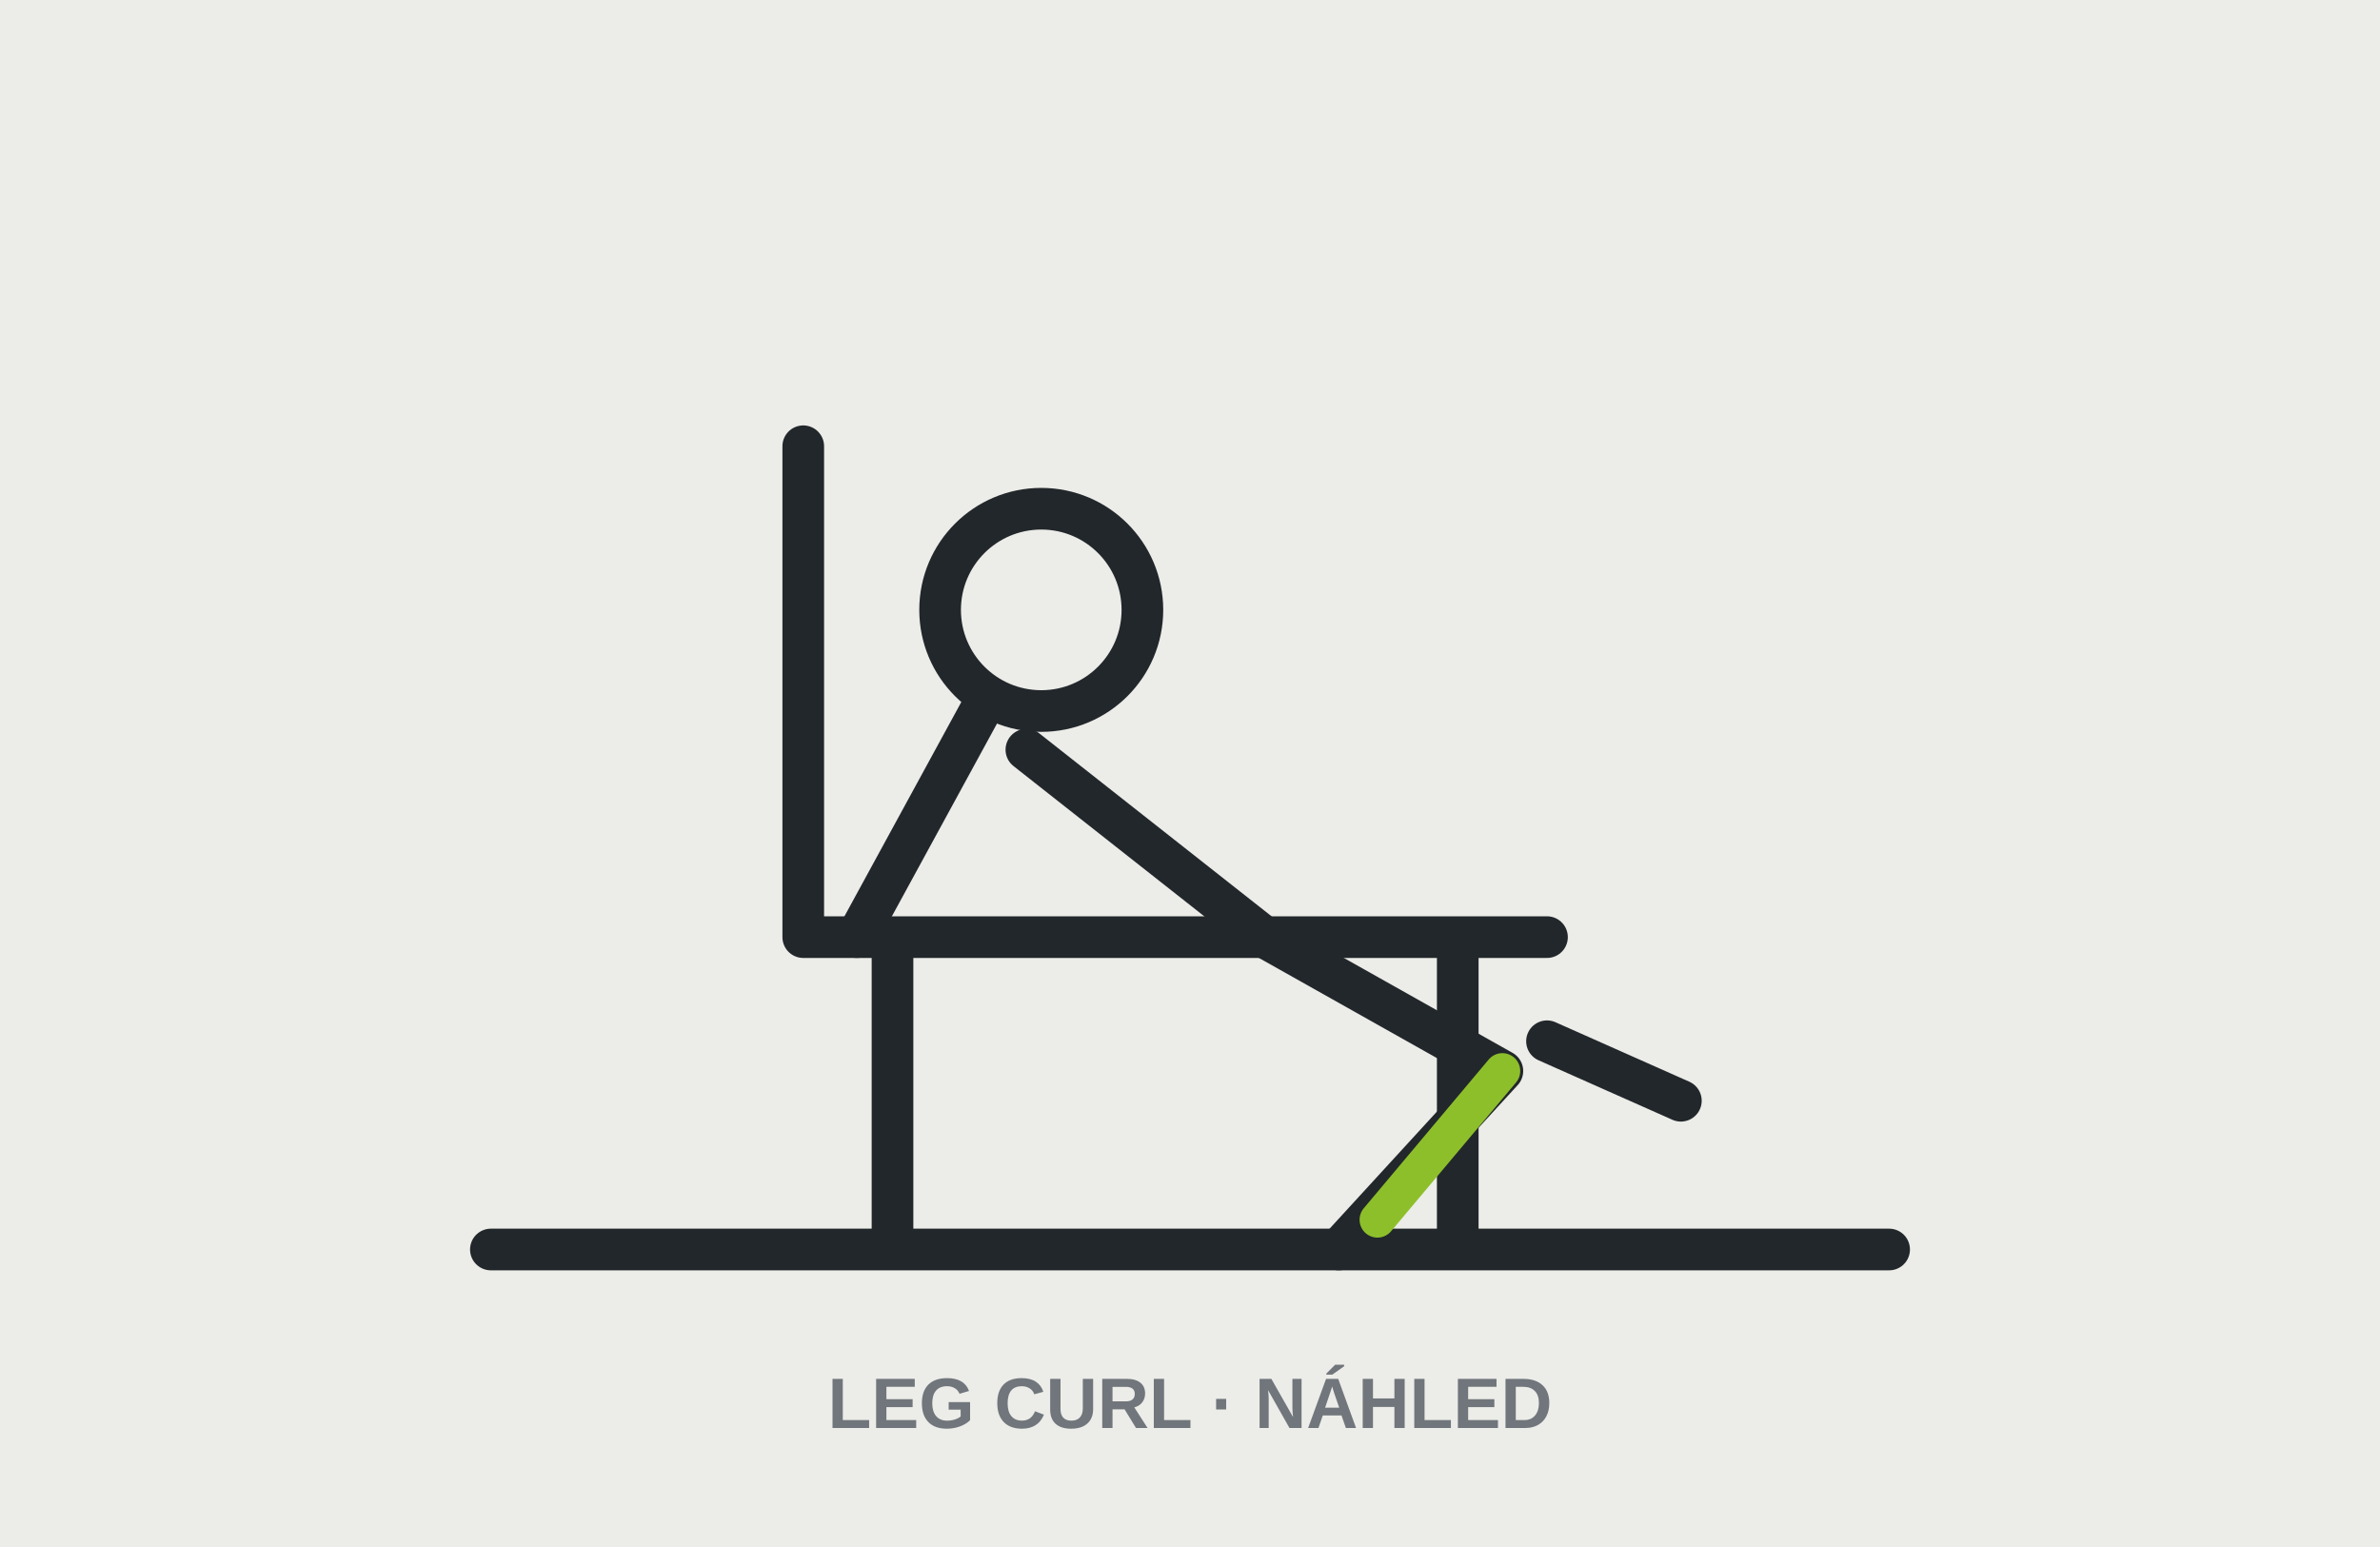
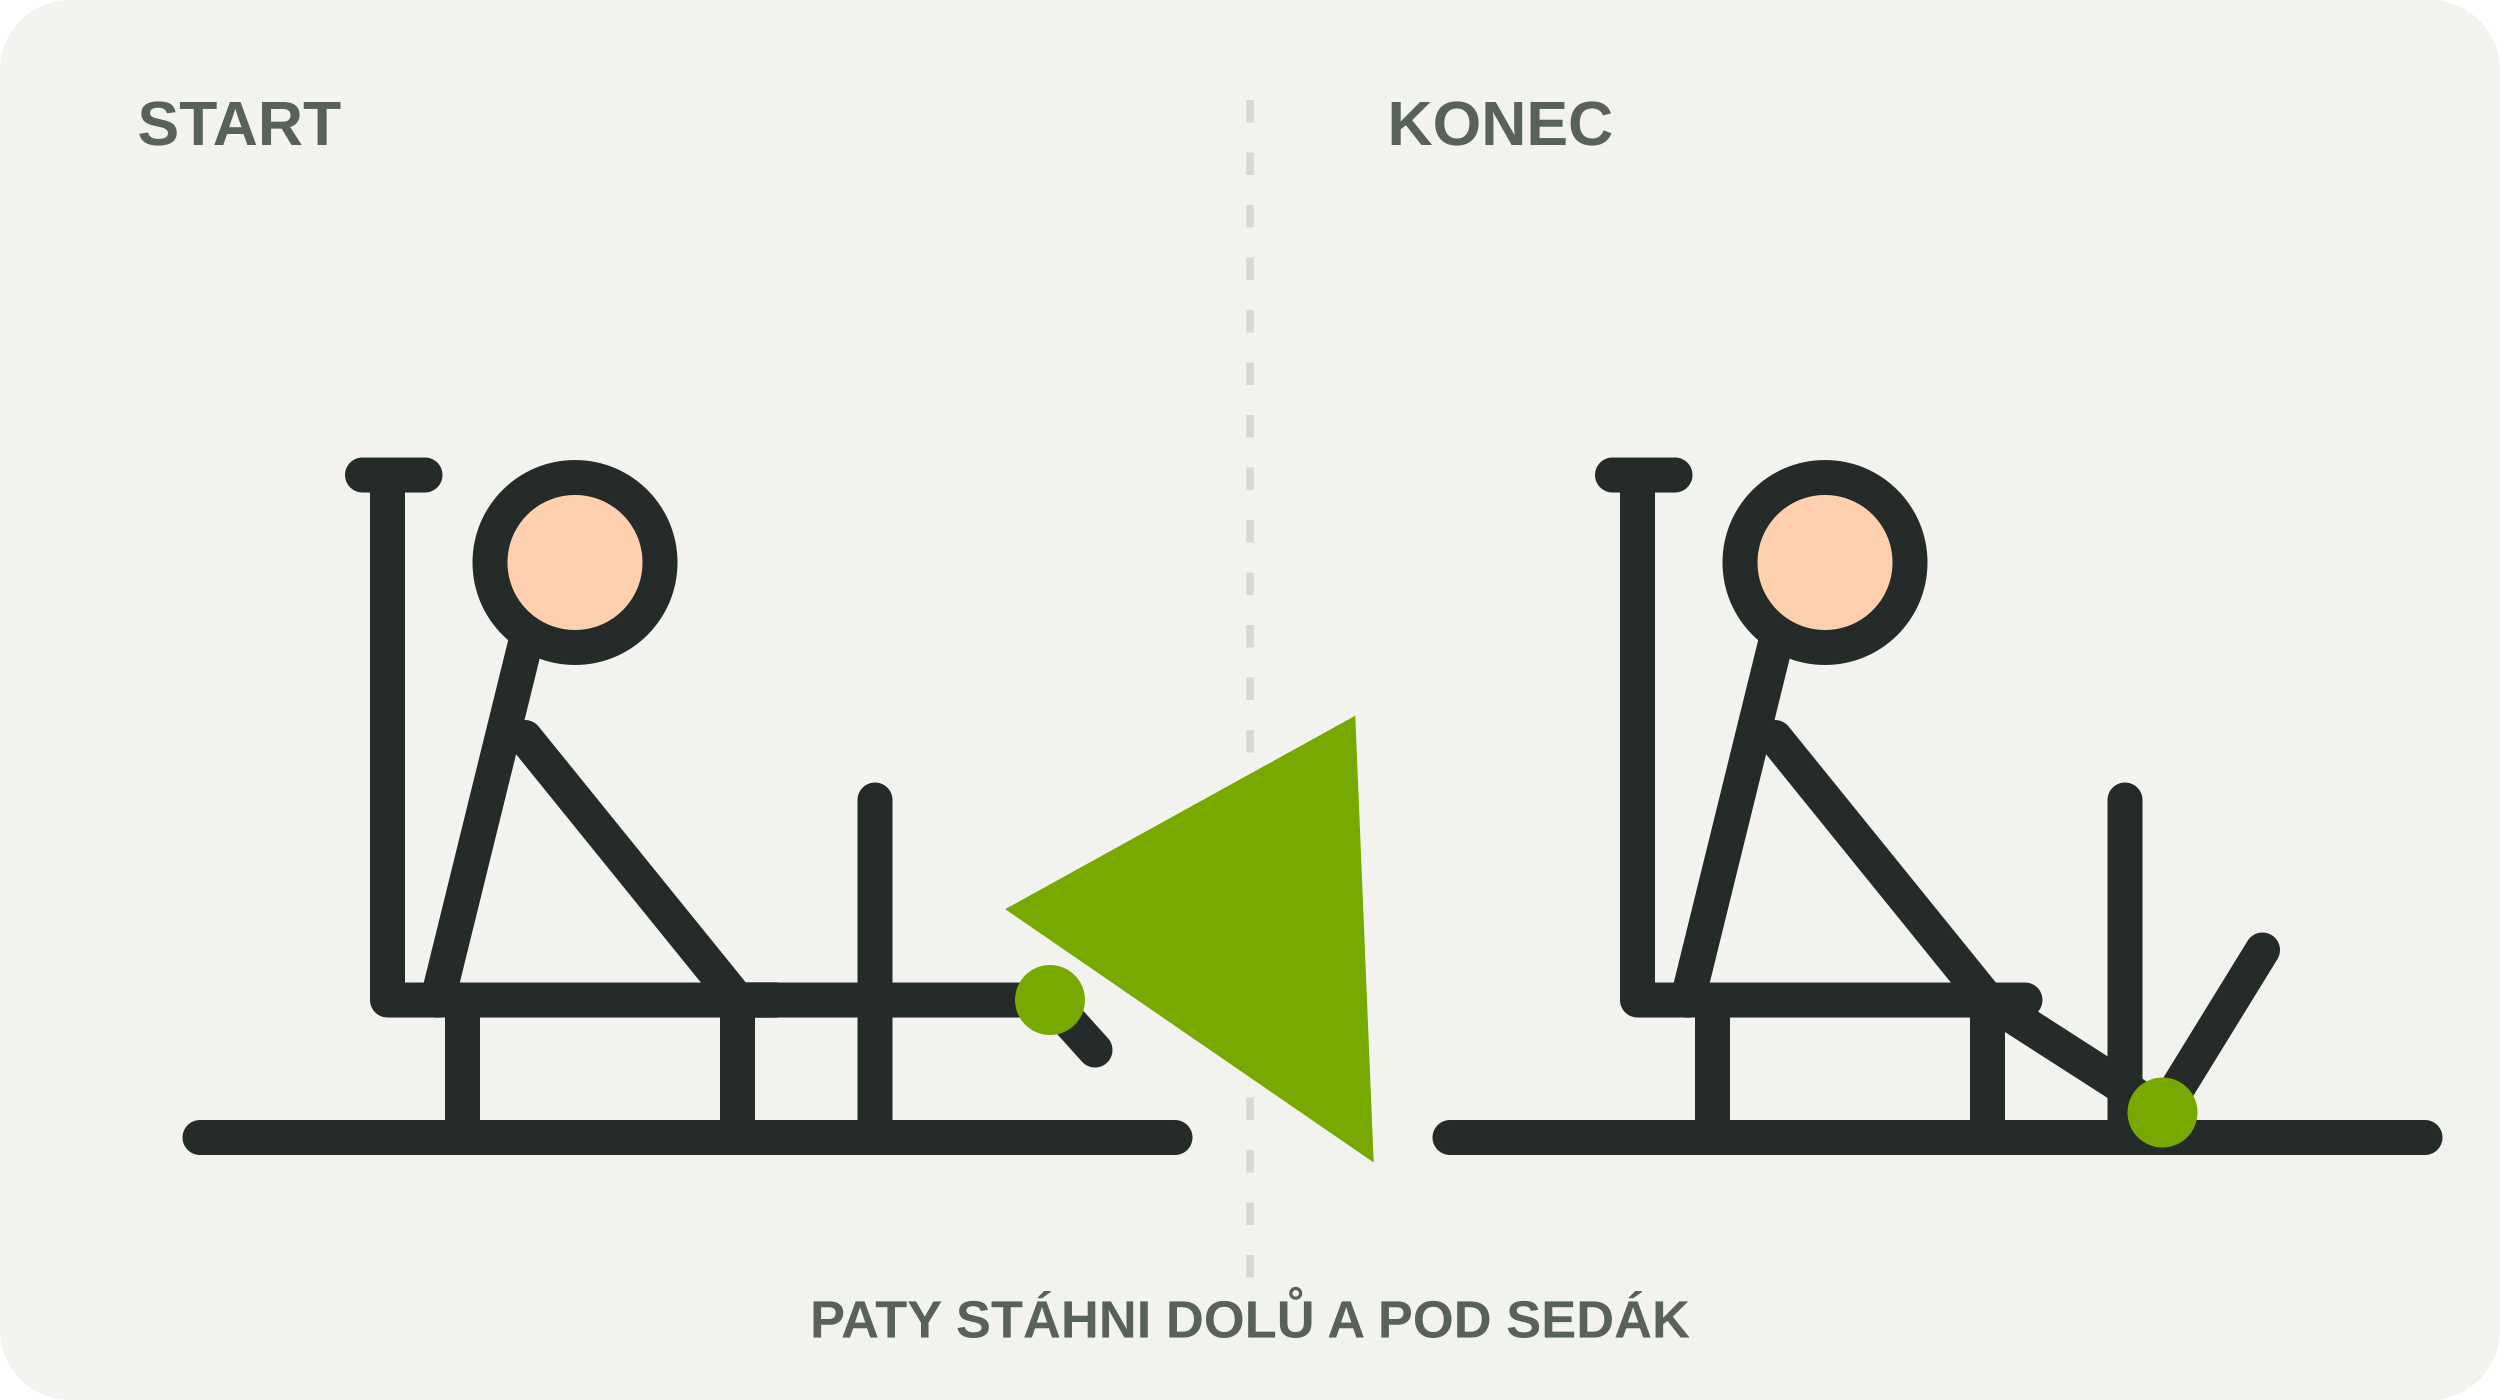
- <svg xmlns="http://www.w3.org/2000/svg" viewBox="0 0 800 520">
-   <rect width="800" height="520" fill="#ecece8" />
-   <g fill="none" stroke="#22272b" stroke-width="14" stroke-linecap="round" stroke-linejoin="round">
-     <path d="M165 420h470M270 315h250M300 315v105M490 315v105M270 315v-165" />
-     <circle cx="350" cy="205" r="34" />
-     <path d="M330 238l-42 77M345 252l80 63M425 315l80 45M505 360l-55 60M520 350l45 20" />
+ <svg xmlns="http://www.w3.org/2000/svg" viewBox="0 0 1000 560" role="img" aria-labelledby="title desc">
+   <defs>
+     <marker id="arrow" markerWidth="10" markerHeight="10" refX="8" refY="5" orient="auto">
+       <path d="M0 0l10 5-10 5z" fill="#78a900" />
+     </marker>
+   </defs>
+   <rect width="1000" height="560" rx="28" fill="#f2f3ef" />
+   <path d="M500 40v480" stroke="#d5d9d1" stroke-width="3" stroke-dasharray="9 12" />
+   <g font-family="Arial,sans-serif" font-weight="800">
+     <text x="55" y="58" font-size="25" fill="#59615c">START</text>
+     <text x="555" y="58" font-size="25" fill="#59615c">KONEC</text>
  </g>
-   <path d="M505 360l-42 50" stroke="#8dbf2b" stroke-width="12" stroke-linecap="round" />
-   <text x="400" y="480" text-anchor="middle" fill="#70767b" font-family="Arial,sans-serif" font-size="24" font-weight="700">LEG CURL · NÁHLED</text>
+   <g fill="none" stroke="#252b29" stroke-width="14" stroke-linecap="round" stroke-linejoin="round">
+     <path d="M80 455h390M155 190v210M155 400h155M185 400v55M295 400v55M145 190h25M350 320v135" />
+     <circle cx="230" cy="225" r="34" fill="#ffd0ae" />
+     <path d="M210 258l-35 142M210 295l85 105M295 400l125 0M420 400l18 20" />
+     <path d="M580 455h390M655 190v210M655 400h155M685 400v55M795 400v55M645 190h25M850 320v135" />
+     <circle cx="730" cy="225" r="34" fill="#ffd0ae" />
+     <path d="M710 258l-35 142M710 295l85 105M795 400l70 45M865 445l40-65" />
+   </g>
+   <path d="M430 365c48 9 83 34 104 72" fill="none" stroke="#78a900" stroke-width="16" stroke-linecap="round" marker-end="url(#arrow)" />
+   <g fill="#78a900">
+     <circle cx="420" cy="400" r="14" />
+     <circle cx="865" cy="445" r="14" />
+   </g>
+   <text x="500" y="535" text-anchor="middle" font-family="Arial,sans-serif" font-size="21" font-weight="700" fill="#59615c">PATY STÁHNI DOLŮ A POD SEDÁK</text>
</svg>
